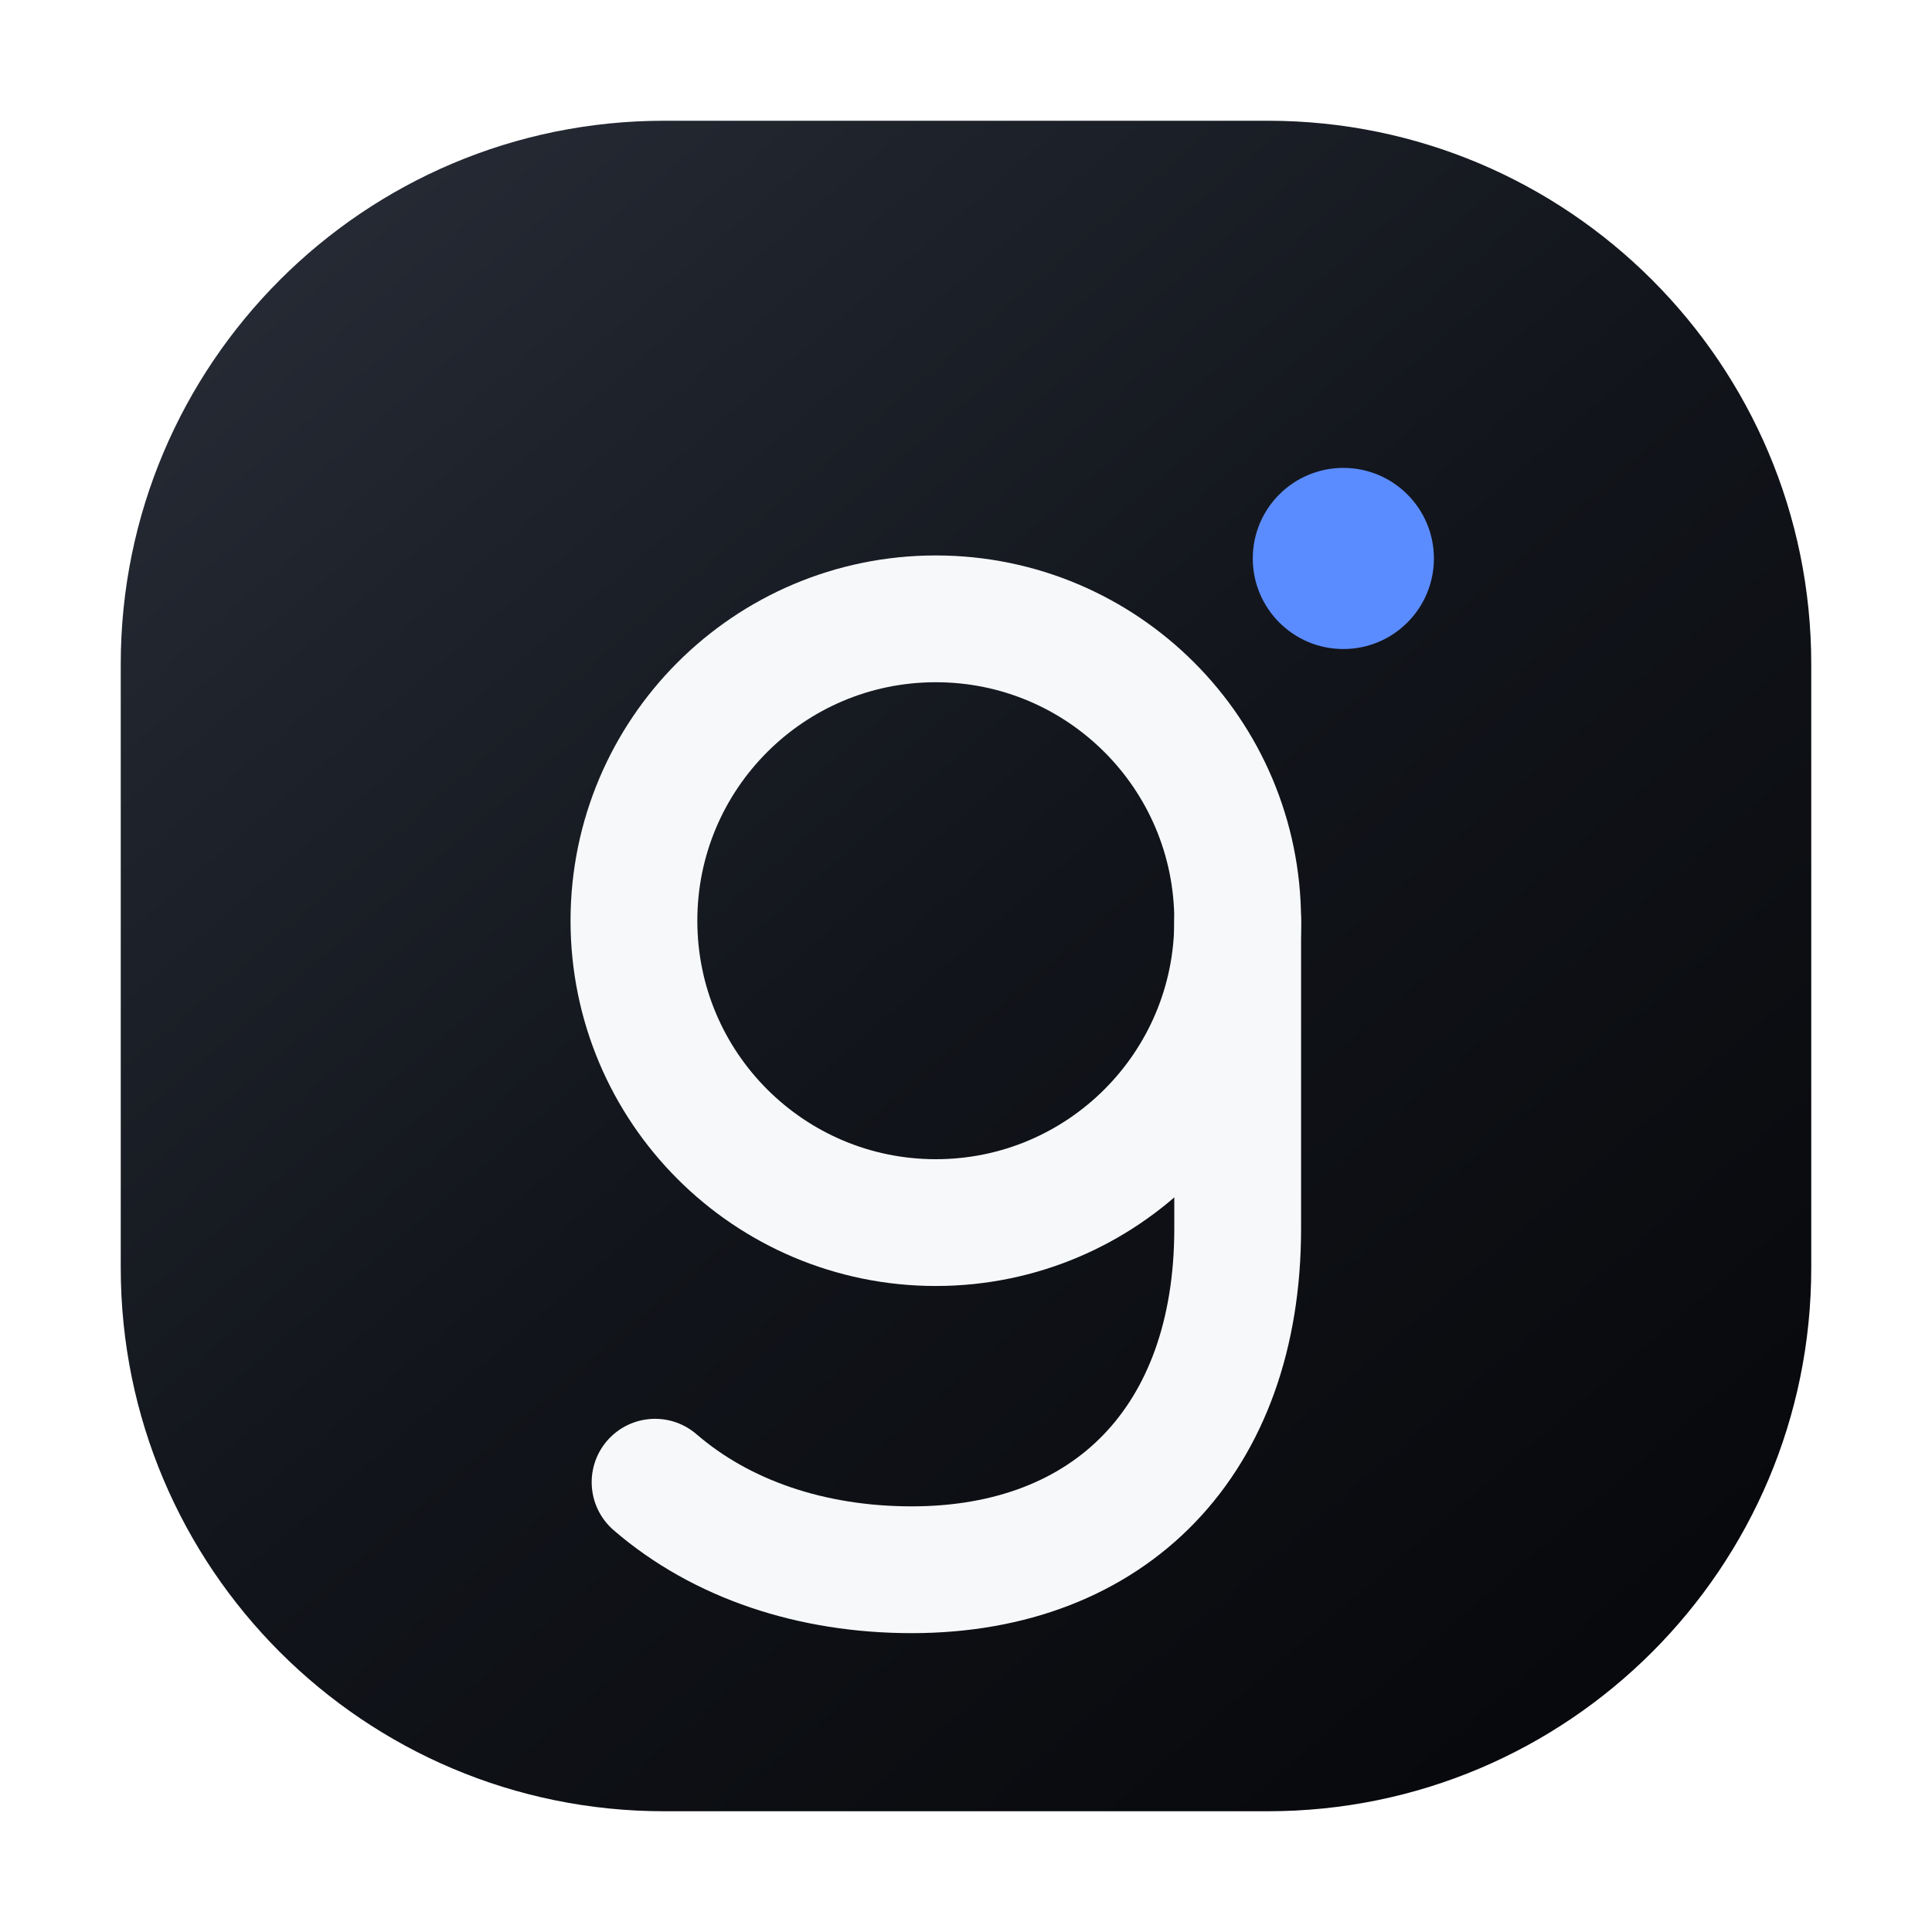
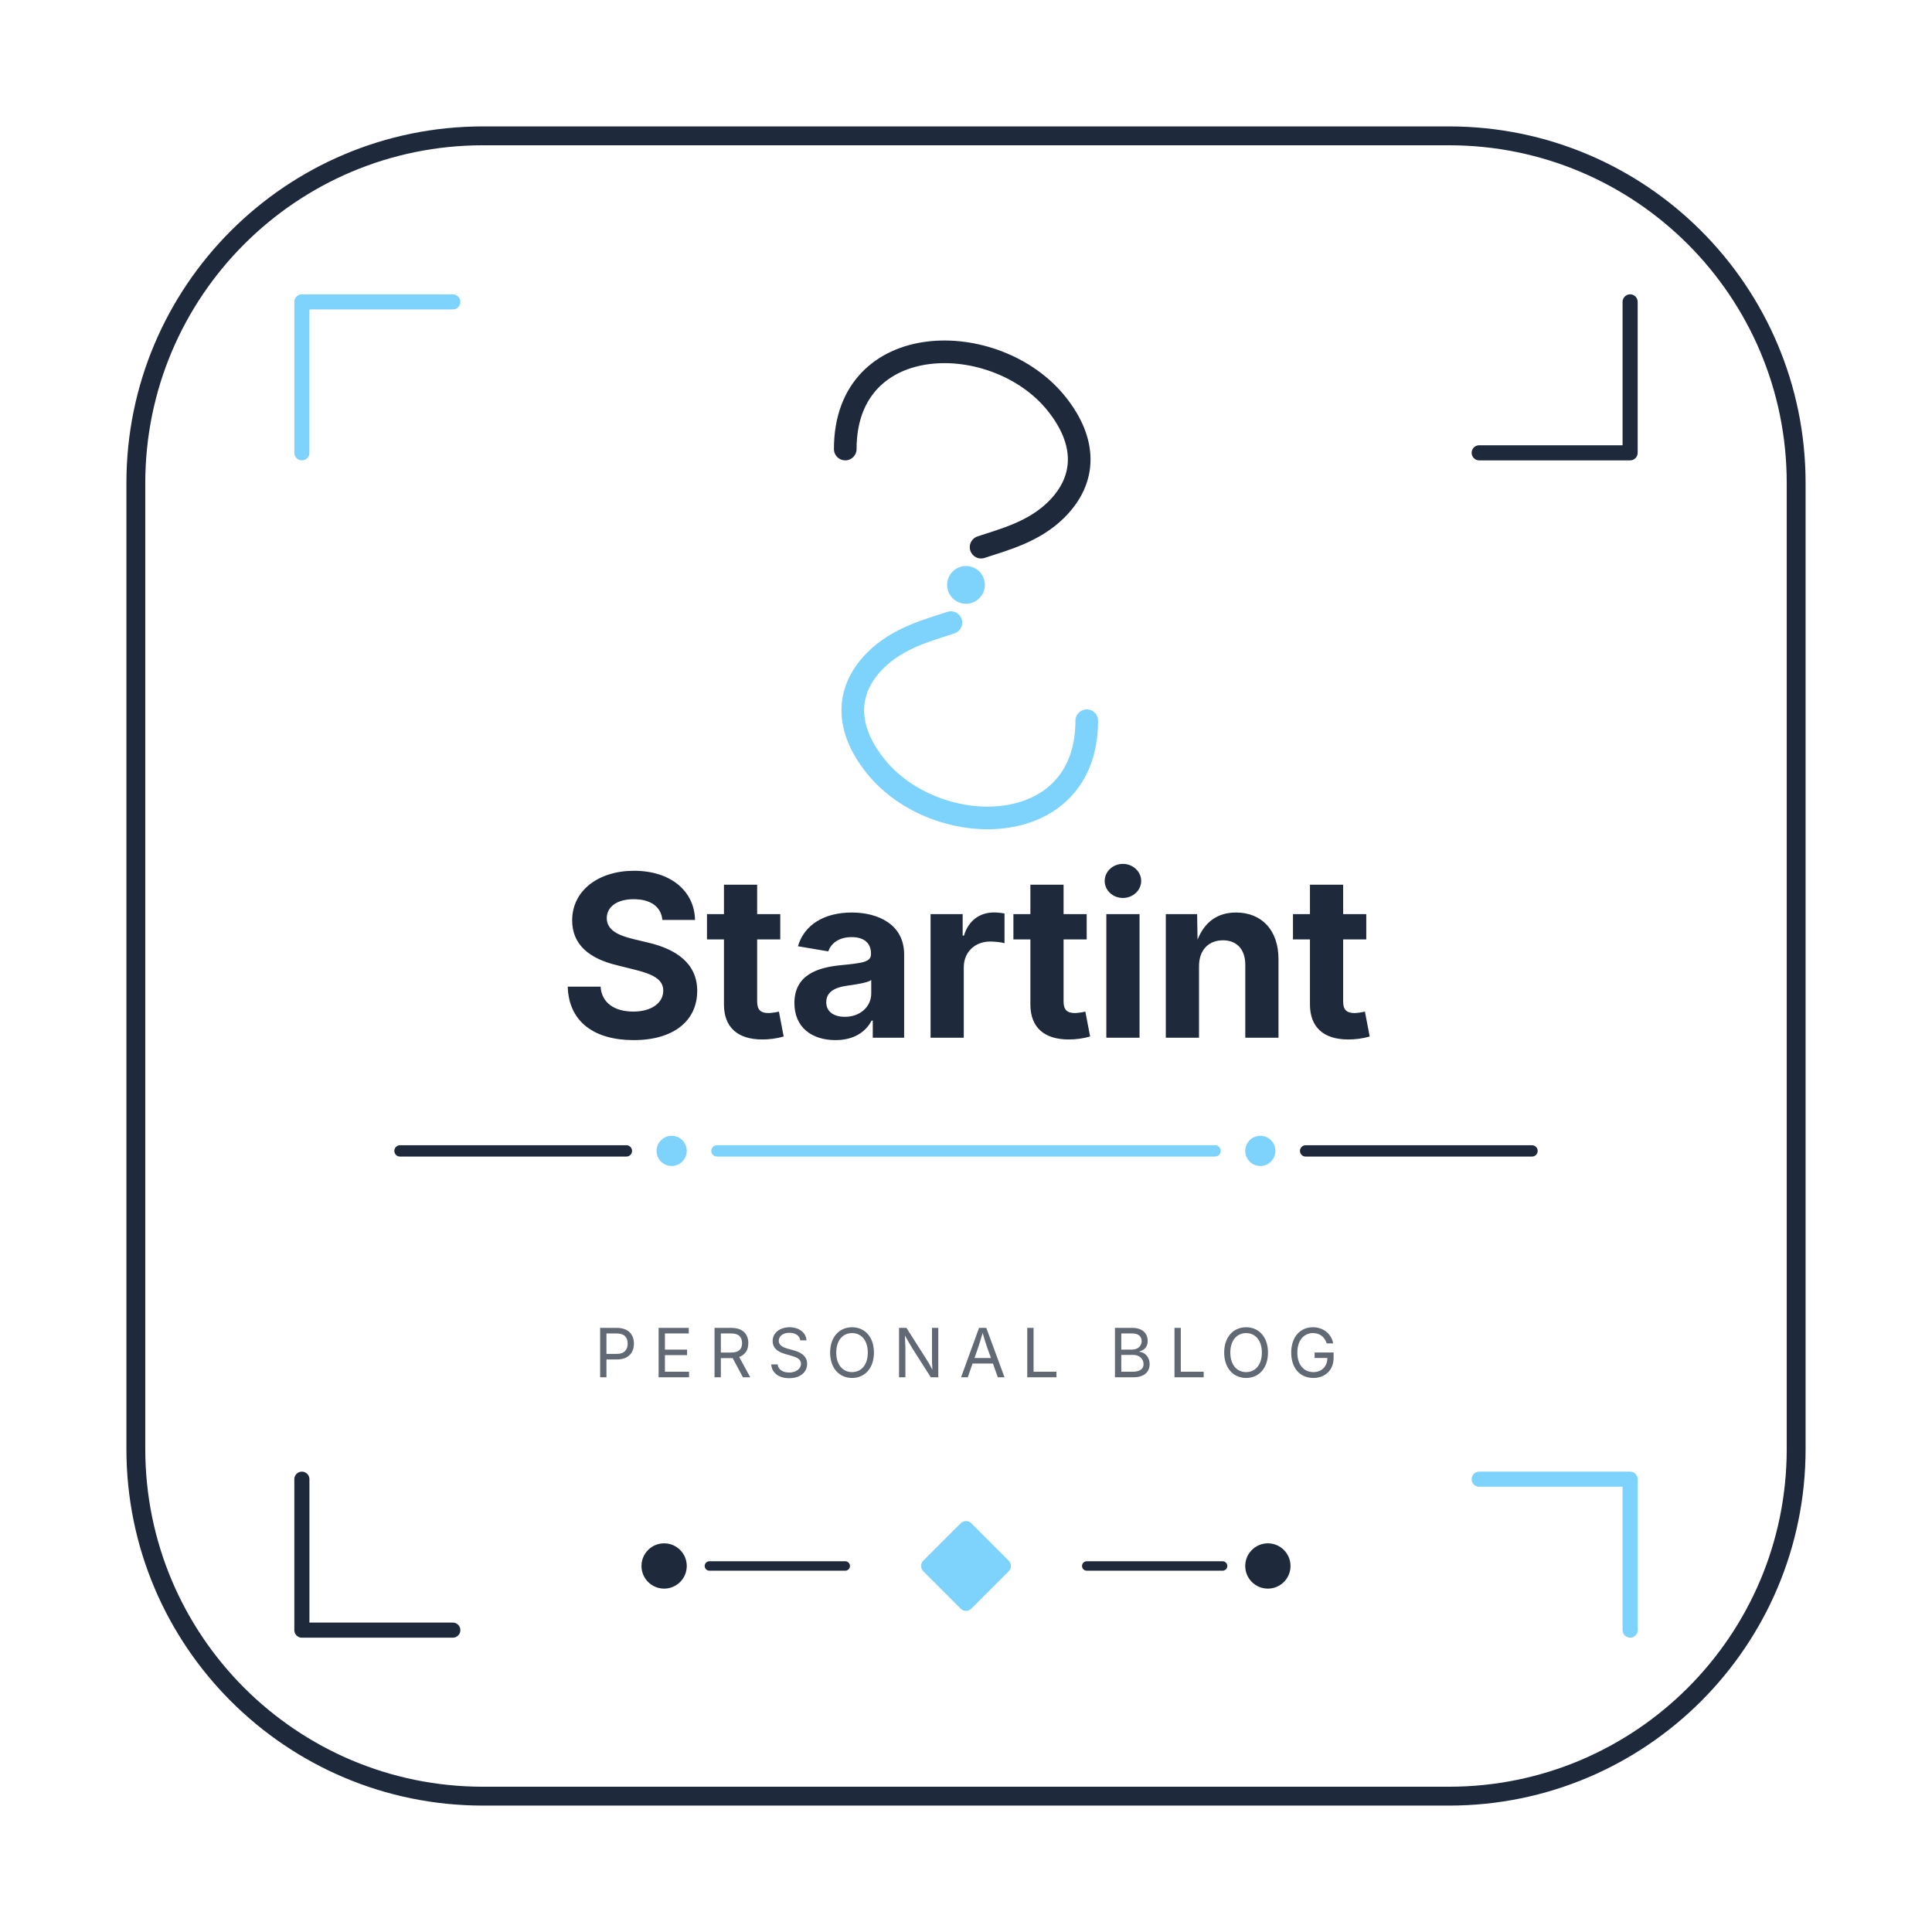
- <svg xmlns="http://www.w3.org/2000/svg" viewBox="0 0 64 64">
+ <svg xmlns="http://www.w3.org/2000/svg" viewBox="0 0 512 512" width="512" height="512">
  <defs>
-     <linearGradient id="favicon-bg" x1="10" y1="7" x2="54" y2="58" gradientUnits="userSpaceOnUse">
-       <stop stop-color="#252A34" />
-       <stop offset="0.5" stop-color="#11141A" />
-       <stop offset="1" stop-color="#07080B" />
-     </linearGradient>
+     <style type="text/css">
+       .charcoal { fill: #1E293B; }
+       .accent { fill: #7DD3FC; }
+       .charcoal-stroke { stroke: #1E293B; stroke-width: 5; fill: none; stroke-linecap: round; stroke-linejoin: round; }
+       .accent-stroke { stroke: #7DD3FC; stroke-width: 5; fill: none; stroke-linecap: round; stroke-linejoin: round; }
+     </style>
  </defs>
-   <rect x="4" y="4" width="56" height="56" rx="18" fill="url(#favicon-bg)" />
-   <circle cx="31" cy="30.5" r="10" fill="none" stroke="#F7F8FA" stroke-width="4.2" />
-   <path d="M41 30.5v10.2c0 7-4.2 11.3-10.8 11.3-3.3 0-6.3-1-8.5-2.9" fill="none" stroke="#F7F8FA" stroke-width="4.2" stroke-linecap="round" />
-   <circle cx="44.5" cy="18.5" r="3" fill="#5B8CFF" />
+   <rect x="36" y="36" width="440" height="440" rx="92" ry="92" class="charcoal-stroke" style="stroke-width: 5;" />
+   <g transform="translate(80, 80)">
+     <path d="M 0 40 L 0 0 L 40 0" class="accent-stroke" style="stroke-width: 4;" />
+   </g>
+   <g transform="translate(432, 80)">
+     <path d="M 0 0 L 0 40 L -40 40" class="charcoal-stroke" style="stroke-width: 4;" />
+   </g>
+   <g transform="translate(80, 432)">
+     <path d="M 0 -40 L 0 0 L 40 0" class="charcoal-stroke" style="stroke-width: 4;" />
+   </g>
+   <g transform="translate(432, 432)">
+     <path d="M 0 0 L 0 -40 L -40 -40" class="accent-stroke" style="stroke-width: 4;" />
+   </g>
+   <g transform="translate(256, 155)">
+     <path d="M -32 -36               C -32 -68 8 -68 24 -48              C 32 -38 32 -28 24 -20              C 18 -14 10 -12 4 -10" class="charcoal-stroke" style="stroke-width: 6;" />
+     <path d="M -4 10              C -10 12 -18 14 -24 20              C -32 28 -32 38 -24 48              C -8 68 32 68 32 36" class="accent-stroke" style="stroke-width: 6;" />
+     <circle cx="0" cy="0" r="5" class="accent" />
+   </g>
+   <text x="256" y="275" text-anchor="middle" font-family="Inter, 'SF Pro Display', 'Segoe UI', 'Helvetica Neue', Arial, sans-serif" font-weight="700" font-size="60" letter-spacing="-0.5" class="charcoal">Startint</text>
+   <g transform="translate(256, 305)">
+     <path d="M -150 0 L -90 0" class="charcoal-stroke" style="stroke-width: 3;" />
+     <circle cx="-78" cy="0" r="4" class="accent" />
+     <path d="M -66 0 L 66 0" class="accent-stroke" style="stroke-width: 3;" />
+     <circle cx="78" cy="0" r="4" class="accent" />
+     <path d="M 90 0 L 150 0" class="charcoal-stroke" style="stroke-width: 3;" />
+   </g>
+   <text x="256" y="365" text-anchor="middle" font-family="Inter, 'SF Pro Display', 'Segoe UI', 'Helvetica Neue', Arial, sans-serif" font-weight="400" font-size="18" letter-spacing="4" style="fill: #1E293B; opacity: 0.7;">
+     PERSONAL BLOG
+   </text>
+   <g transform="translate(256, 415)">
+     <circle cx="-80" cy="0" r="6" class="charcoal" />
+     <path d="M -68 0 L -32 0" class="charcoal-stroke" style="stroke-width: 2.5;" />
+     <rect x="-9" y="-9" width="18" height="18" rx="2" class="accent" transform="rotate(45)" />
+     <path d="M 32 0 L 68 0" class="charcoal-stroke" style="stroke-width: 2.5;" />
+     <circle cx="80" cy="0" r="6" class="charcoal" />
+   </g>
</svg>
